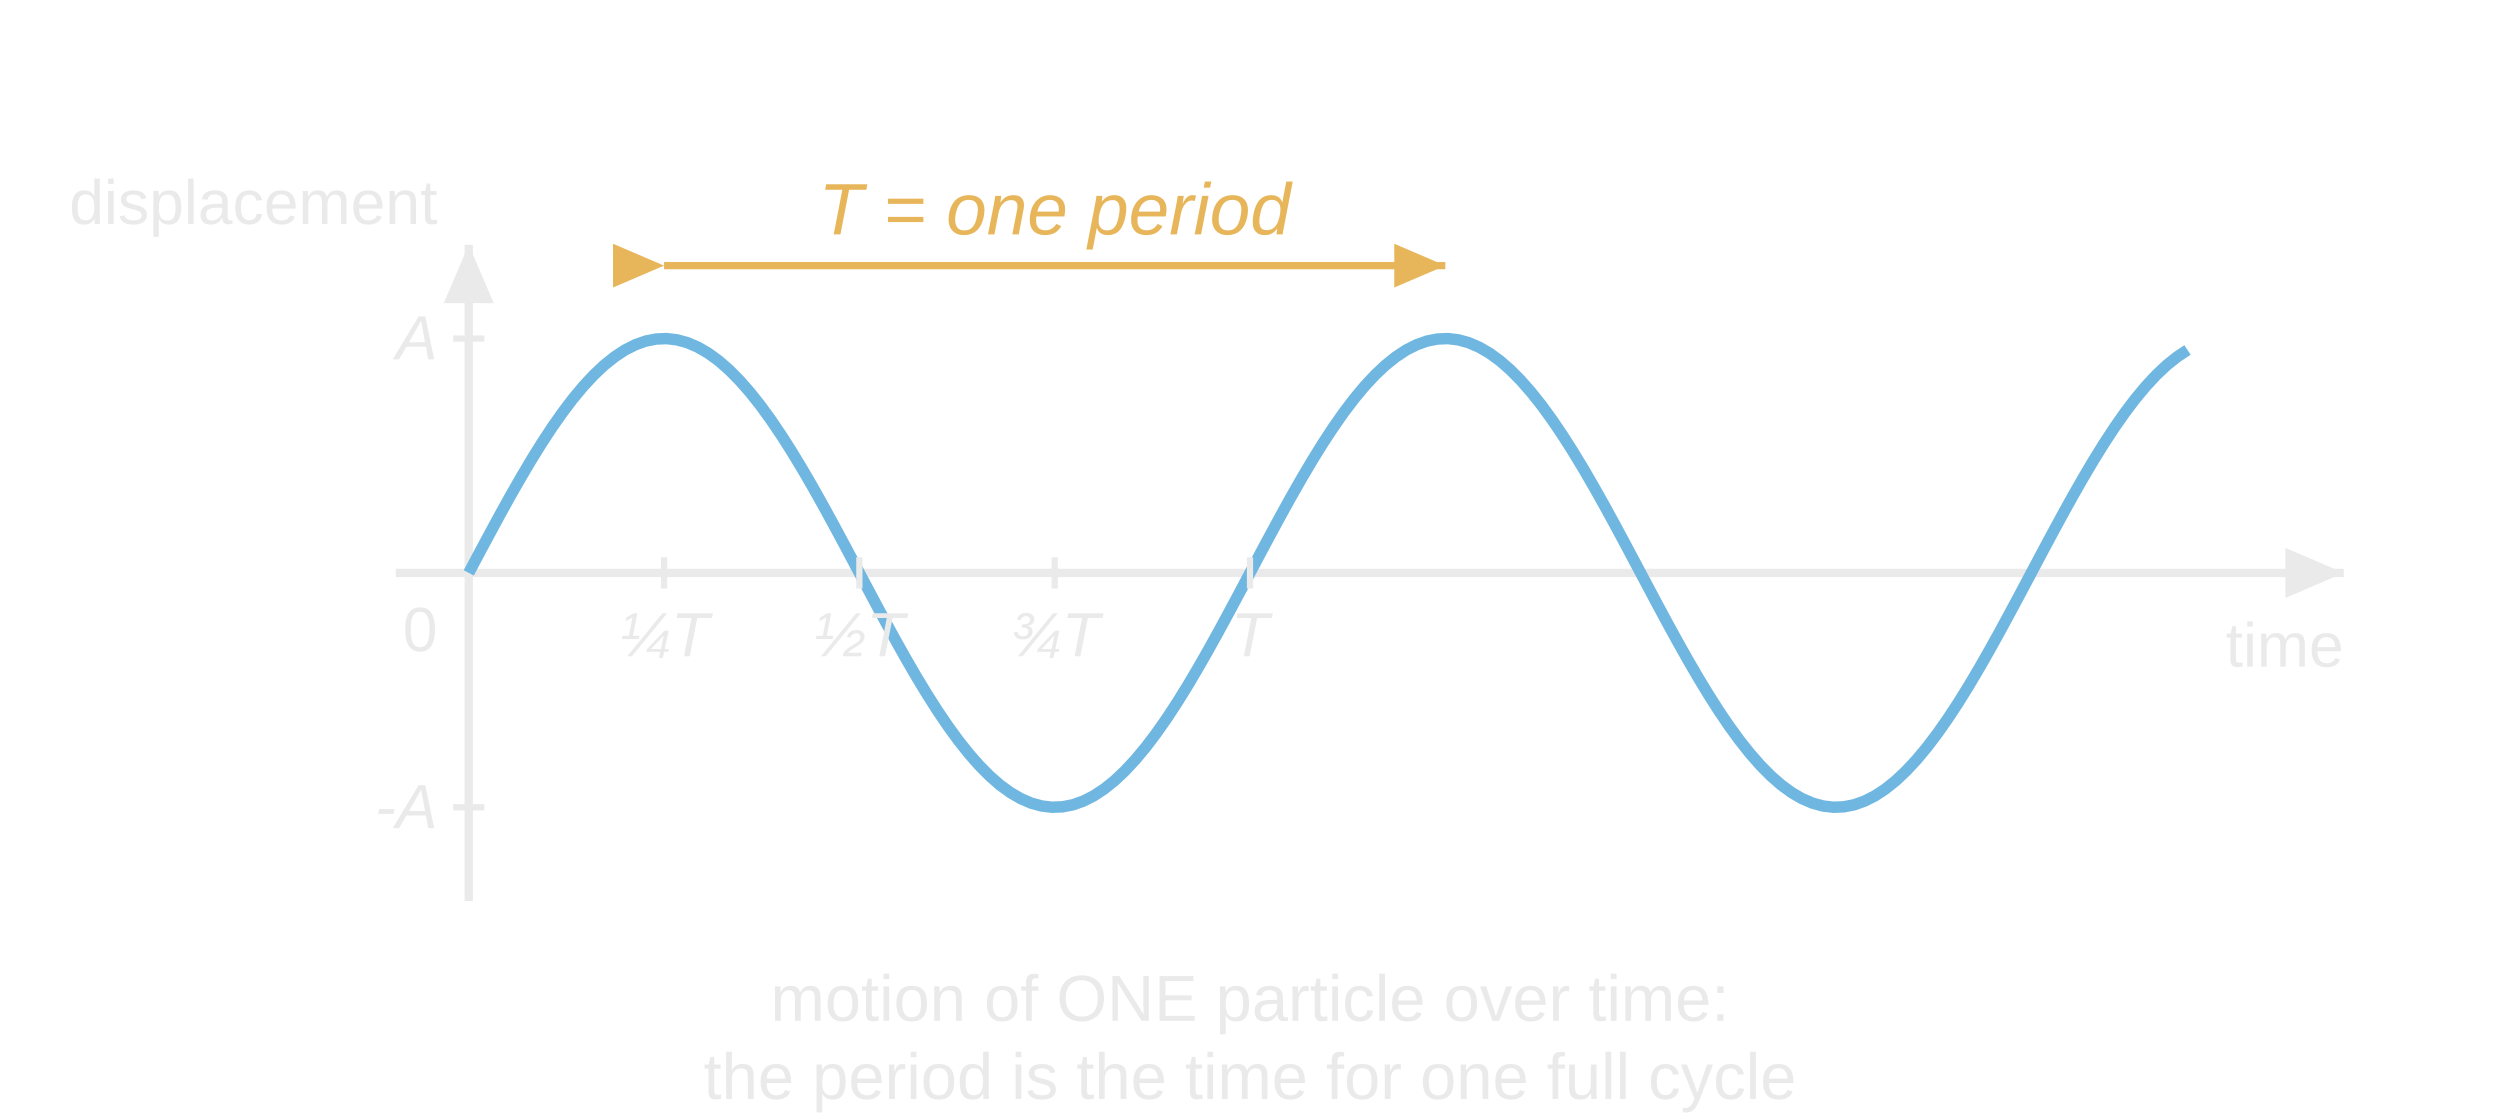
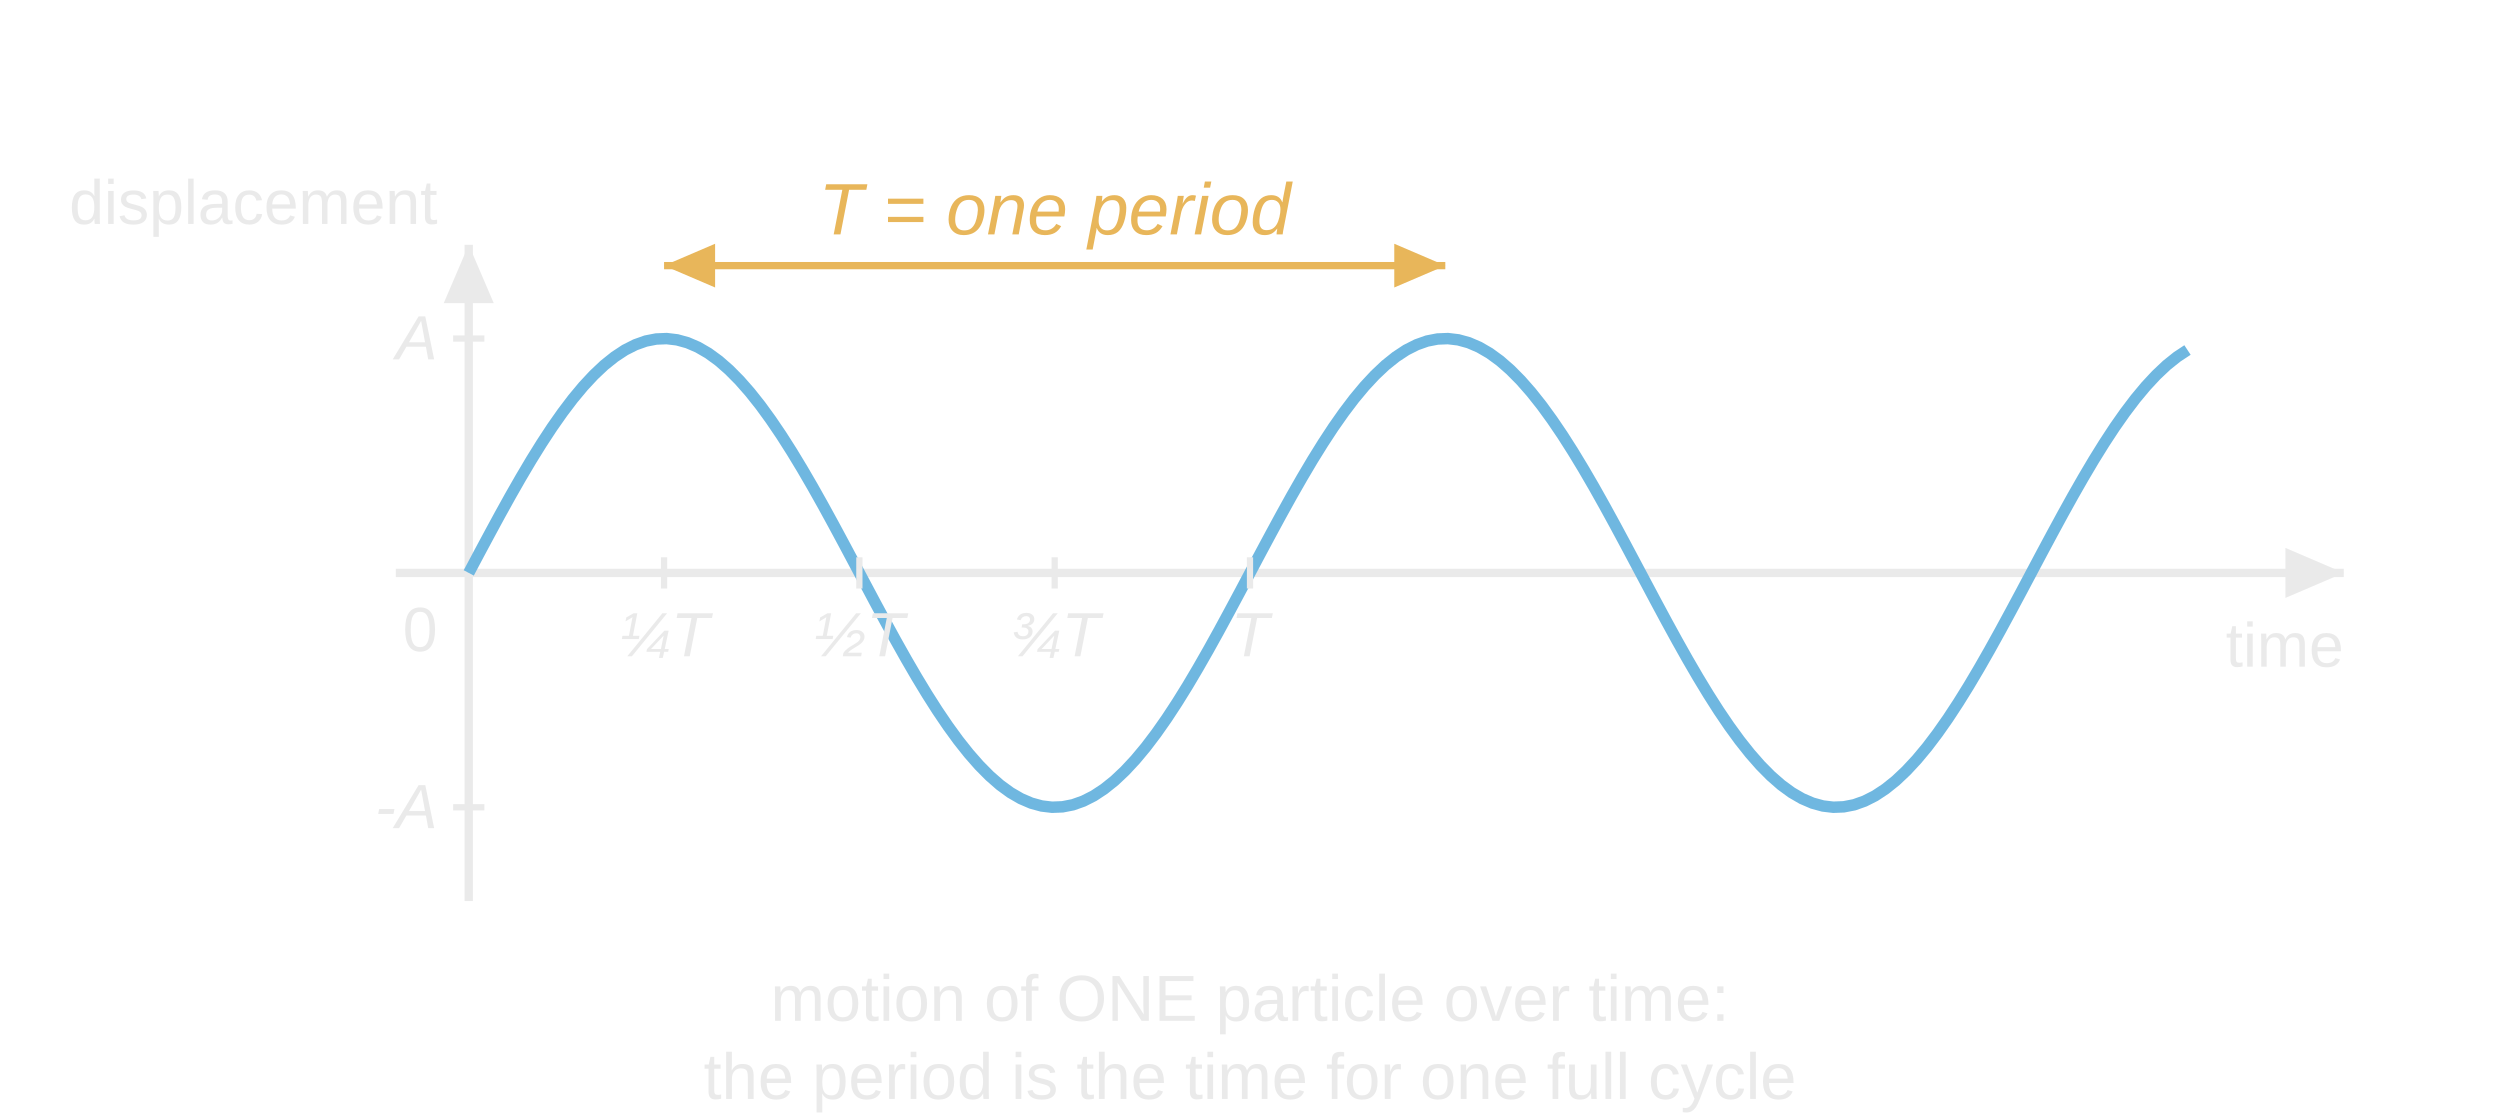
<svg xmlns="http://www.w3.org/2000/svg" viewBox="0 0 480 215" font-family="Segoe UI, Arial, sans-serif">
  <style>
    text { fill:#EAEAEA; }
    .axis { stroke:#EAEAEA; stroke-width:1.6; fill:none; }
    .wave { stroke:#6FB7E0; stroke-width:2.2; fill:none; }
    .wave2 { stroke:#E8B65A; stroke-width:2.2; fill:none; stroke-dasharray:6 4; }
    .rest { stroke:#9AA0A6; stroke-width:1.2; stroke-dasharray:5 4; fill:none; }
    .guide { stroke:#9AA0A6; stroke-width:1; stroke-dasharray:3 3; fill:none; }
    .lead { stroke:#9AA0A6; stroke-width:1.2; fill:none; }
    .dim { stroke:#E8B65A; stroke-width:1.4; fill:none; }
    .lbl { fill:#E8B65A; font-size:14px; }
    .lblb { fill:#6FB7E0; font-size:14px; }
    .tick { stroke:#EAEAEA; stroke-width:1.2; }
    .sm { font-size:12px; }
  </style>
  <defs>
    <marker id="ah" markerWidth="9" markerHeight="9" refX="7" refY="3" orient="auto">
      <path d="M0,0 L7,3 L0,6 Z" fill="#EAEAEA" />
    </marker>
    <marker id="ahb" markerWidth="9" markerHeight="9" refX="7" refY="3" orient="auto">
      <path d="M0,0 L7,3 L0,6 Z" fill="#6FB7E0" />
    </marker>
-     <marker id="aha" markerWidth="9" markerHeight="9" refX="7" refY="3" orient="auto">
+     <marker id="aha" markerWidth="9" markerHeight="9" refX="7" refY="3" orient="auto-start-reverse">
      <path d="M0,0 L7,3 L0,6 Z" fill="#E8B65A" />
    </marker>
    <marker id="ahm" markerWidth="9" markerHeight="9" refX="7" refY="3" orient="auto">
      <path d="M0,0 L7,3 L0,6 Z" fill="#9AA0A6" />
    </marker>
  </defs>
  <line x1="90" y1="173" x2="90" y2="47" class="axis" marker-end="url(#ah)" />
  <line x1="76" y1="110" x2="450" y2="110" class="axis" marker-end="url(#ah)" />
  <text x="84" y="43" text-anchor="end" font-size="12">displacement</text>
  <text x="450" y="128" text-anchor="end" font-size="12">time</text>
  <text x="84" y="125" text-anchor="end" font-size="12">0</text>
  <text x="84" y="69" text-anchor="end" font-size="12" font-style="italic">A</text>
  <line x1="87" y1="65" x2="93" y2="65" class="tick" />
  <text x="84" y="159" text-anchor="end" font-size="12" font-style="italic">-A</text>
  <line x1="87" y1="155" x2="93" y2="155" class="tick" />
  <path class="wave" d="M 90.00,110.00 L 92.00,106.23 L 94.00,102.50 L 96.00,98.81 L 98.00,95.20 L 100.00,91.70 L 102.00,88.32 L 104.00,85.10 L 106.00,82.05 L 108.00,79.20 L 110.00,76.56 L 112.00,74.16 L 114.00,72.01 L 116.00,70.12 L 118.00,68.52 L 120.00,67.20 L 122.00,66.19 L 124.00,65.48 L 126.00,65.09 L 128.00,65.01 L 130.00,65.25 L 132.00,65.80 L 134.00,66.66 L 136.00,67.82 L 138.00,69.28 L 140.00,71.03 L 142.00,73.05 L 144.00,75.33 L 146.00,77.85 L 148.00,80.60 L 150.00,83.55 L 152.00,86.69 L 154.00,89.99 L 156.00,93.43 L 158.00,96.99 L 160.00,100.64 L 162.00,104.36 L 164.00,108.12 L 166.00,111.88 L 168.00,115.64 L 170.00,119.36 L 172.00,123.01 L 174.00,126.57 L 176.00,130.01 L 178.00,133.31 L 180.00,136.45 L 182.00,139.40 L 184.00,142.15 L 186.00,144.67 L 188.00,146.95 L 190.00,148.97 L 192.00,150.72 L 194.00,152.18 L 196.00,153.34 L 198.00,154.20 L 200.00,154.75 L 202.00,154.99 L 204.00,154.91 L 206.00,154.52 L 208.00,153.81 L 210.00,152.80 L 212.00,151.48 L 214.00,149.88 L 216.00,147.99 L 218.00,145.84 L 220.00,143.44 L 222.00,140.80 L 224.00,137.95 L 226.00,134.90 L 228.00,131.68 L 230.00,128.30 L 232.00,124.80 L 234.00,121.19 L 236.00,117.50 L 238.00,113.77 L 240.00,110.00 L 242.00,106.23 L 244.00,102.50 L 246.00,98.81 L 248.00,95.20 L 250.00,91.70 L 252.00,88.32 L 254.00,85.10 L 256.00,82.05 L 258.00,79.20 L 260.00,76.56 L 262.00,74.16 L 264.00,72.01 L 266.00,70.12 L 268.00,68.52 L 270.00,67.20 L 272.00,66.19 L 274.00,65.48 L 276.00,65.09 L 278.00,65.01 L 280.00,65.25 L 282.00,65.80 L 284.00,66.66 L 286.00,67.82 L 288.00,69.28 L 290.00,71.03 L 292.00,73.05 L 294.00,75.33 L 296.00,77.85 L 298.00,80.60 L 300.00,83.55 L 302.00,86.69 L 304.00,89.99 L 306.00,93.43 L 308.00,96.99 L 310.00,100.64 L 312.00,104.36 L 314.00,108.12 L 316.00,111.88 L 318.00,115.64 L 320.00,119.36 L 322.00,123.01 L 324.00,126.57 L 326.00,130.01 L 328.00,133.31 L 330.00,136.45 L 332.00,139.40 L 334.00,142.15 L 336.00,144.67 L 338.00,146.95 L 340.00,148.97 L 342.00,150.72 L 344.00,152.18 L 346.00,153.34 L 348.00,154.20 L 350.00,154.75 L 352.00,154.99 L 354.00,154.91 L 356.00,154.52 L 358.00,153.81 L 360.00,152.80 L 362.00,151.48 L 364.00,149.88 L 366.00,147.99 L 368.00,145.84 L 370.00,143.44 L 372.00,140.80 L 374.00,137.95 L 376.00,134.90 L 378.00,131.68 L 380.00,128.30 L 382.00,124.80 L 384.00,121.19 L 386.00,117.50 L 388.00,113.77 L 390.00,110.00 L 392.00,106.23 L 394.00,102.50 L 396.00,98.81 L 398.00,95.20 L 400.00,91.70 L 402.00,88.32 L 404.00,85.10 L 406.00,82.05 L 408.00,79.20 L 410.00,76.56 L 412.00,74.16 L 414.00,72.01 L 416.00,70.12 L 418.00,68.52 L 420.00,67.20" />
  <line x1="127.5" y1="107" x2="127.5" y2="113" class="tick" />
  <text x="127.5" y="126" text-anchor="middle" font-size="12" font-style="italic" fill="#9AA0A6">¼T</text>
  <line x1="165.0" y1="107" x2="165.0" y2="113" class="tick" />
  <text x="165.0" y="126" text-anchor="middle" font-size="12" font-style="italic" fill="#9AA0A6">½T</text>
  <line x1="202.5" y1="107" x2="202.5" y2="113" class="tick" />
  <text x="202.5" y="126" text-anchor="middle" font-size="12" font-style="italic" fill="#9AA0A6">¾T</text>
  <line x1="240.0" y1="107" x2="240.0" y2="113" class="tick" />
  <text x="240.0" y="126" text-anchor="middle" font-size="12" font-style="italic" fill="#9AA0A6">T</text>
  <line x1="127.5" y1="51.0" x2="277.5" y2="51.0" class="dim" marker-start="url(#aha)" marker-end="url(#aha)" />
  <text x="202.5" y="45.0" text-anchor="middle" class="lbl" font-style="italic">T = one period</text>
  <text x="240" y="196" text-anchor="middle" font-size="12.5" fill="#9AA0A6">motion of ONE particle over time:</text>
  <text x="240" y="211" text-anchor="middle" font-size="12.5" fill="#9AA0A6">the period is the time for one full cycle</text>
</svg>
